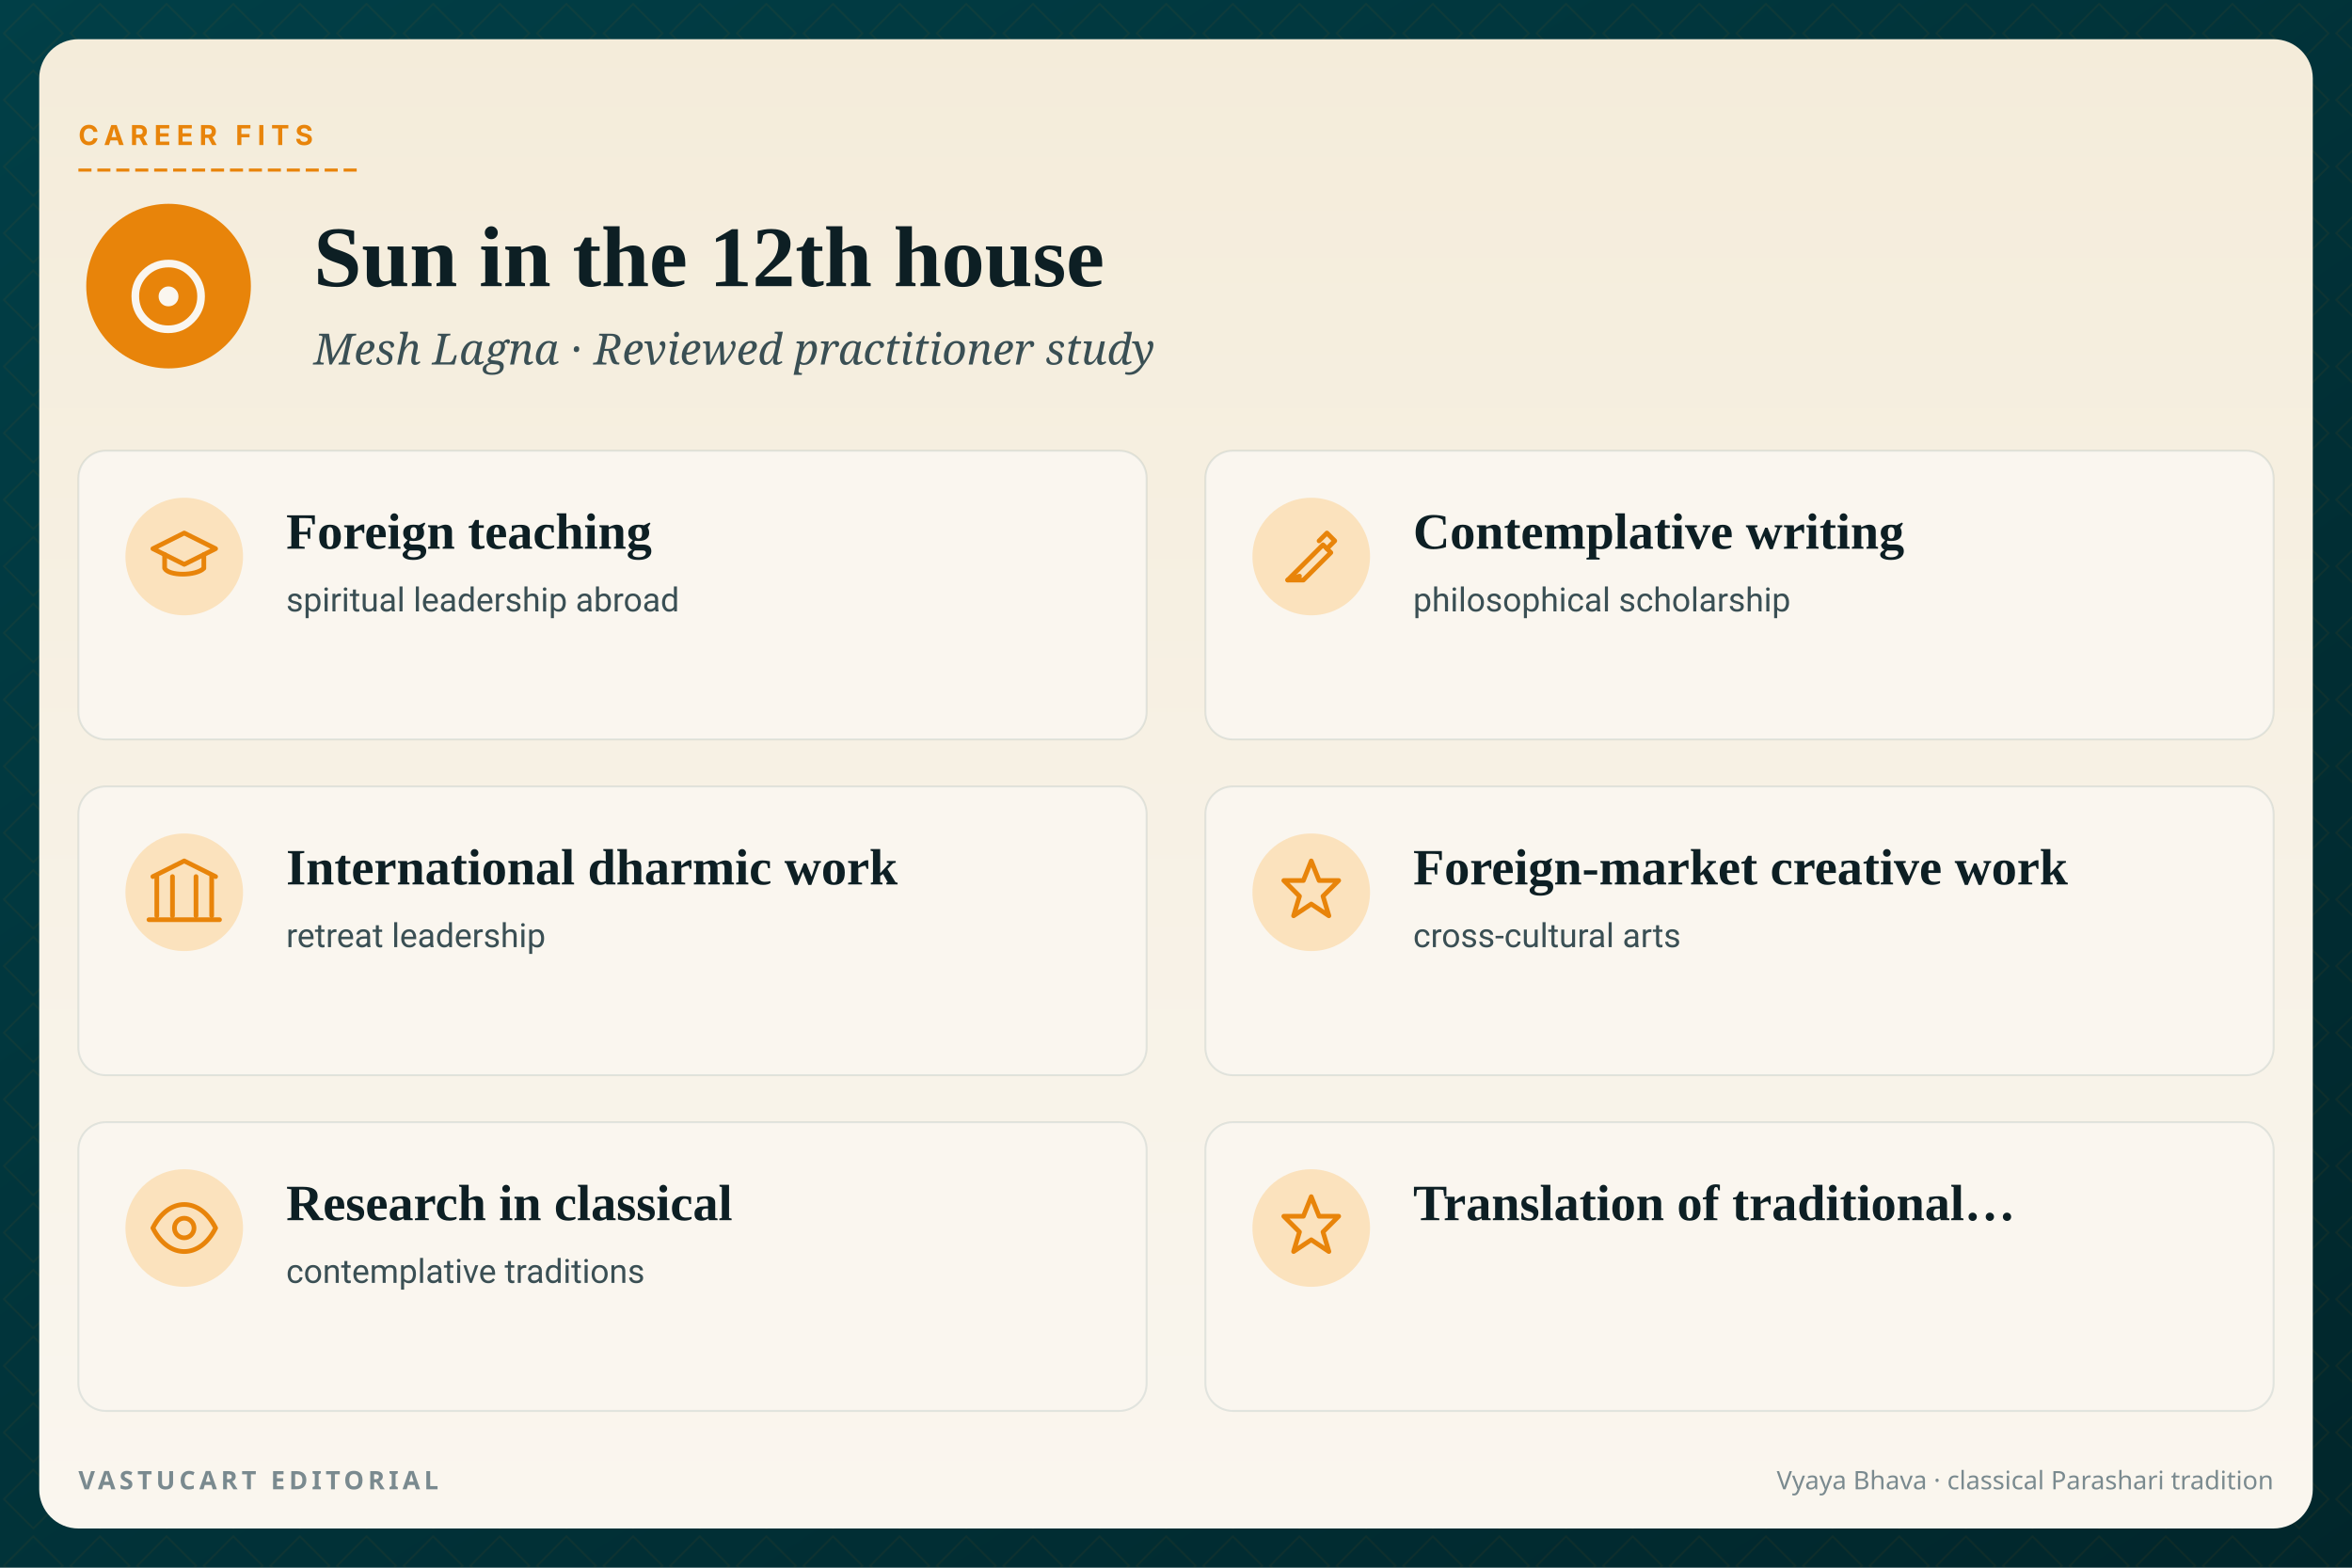
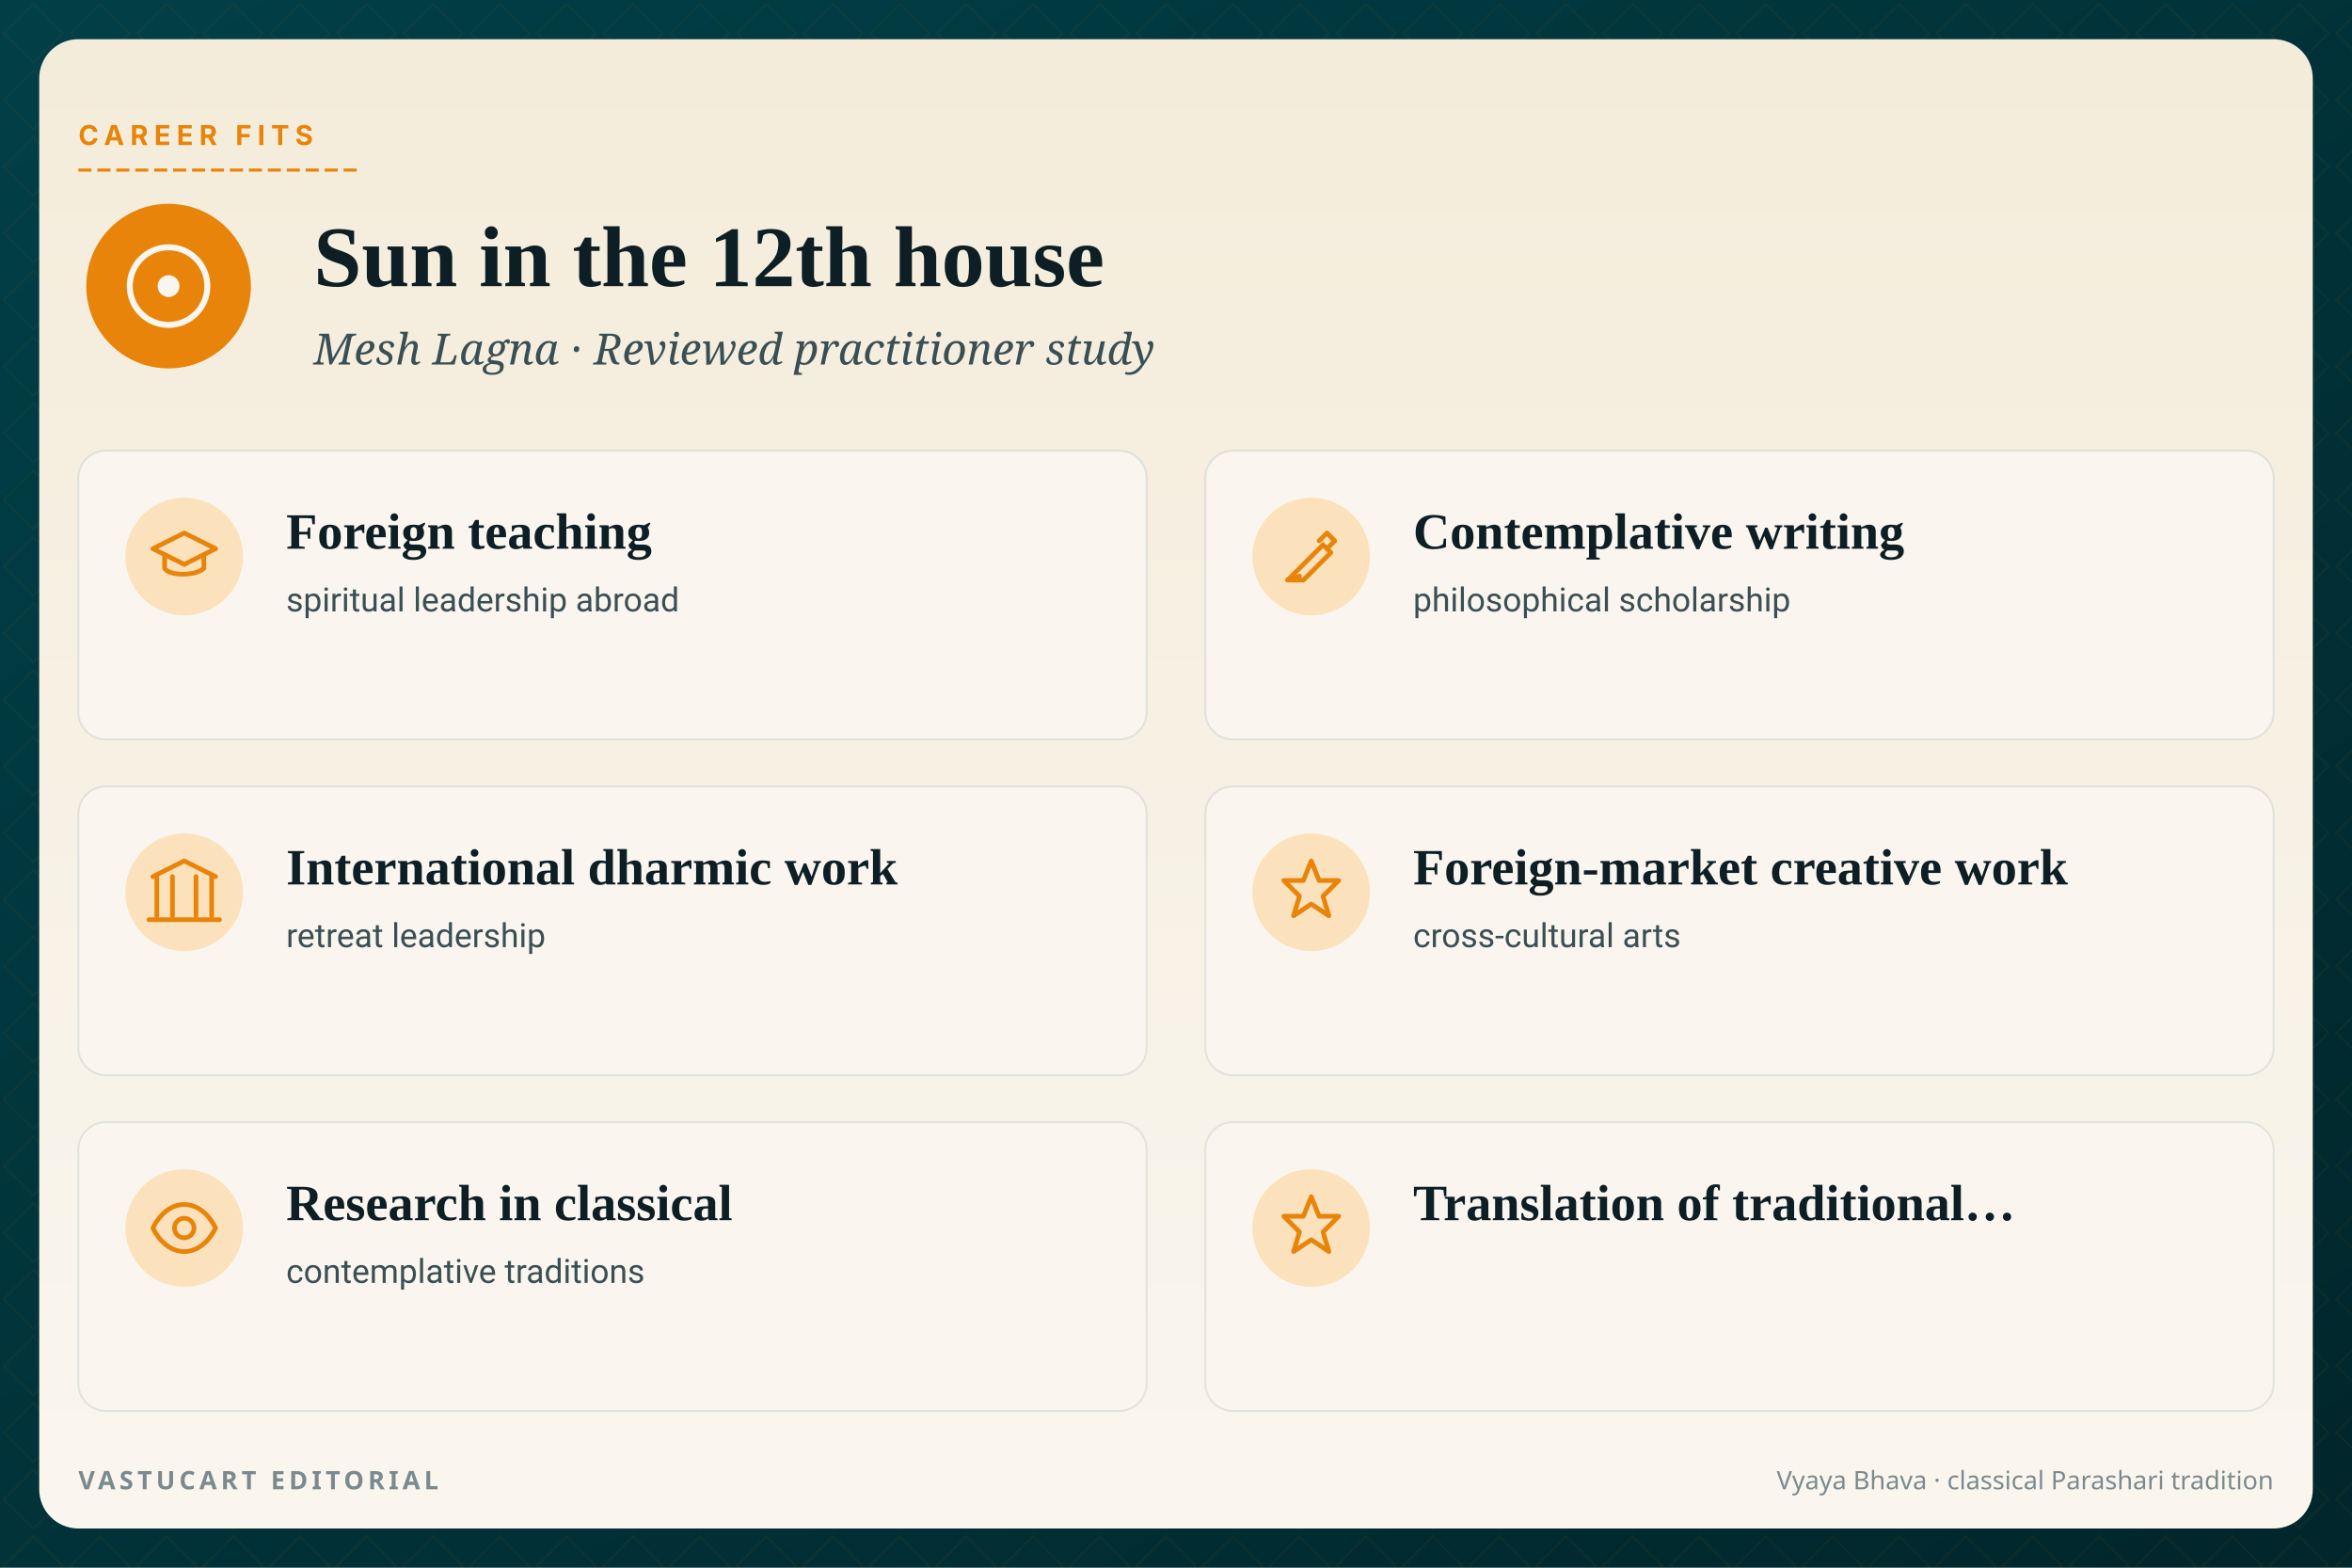
<svg xmlns="http://www.w3.org/2000/svg" viewBox="0 0 1200 800" role="img" aria-label="Sun in 12th house career fits for Mesh Lagna">
  <defs>
    <linearGradient id="bg" x1="0" y1="0" x2="1" y2="1">
      <stop offset="0%" stop-color="#013F47" />
      <stop offset="100%" stop-color="#01262b" />
    </linearGradient>
    <linearGradient id="cardBg" x1="0" y1="0" x2="0" y2="1">
      <stop offset="0%" stop-color="#F4ECDA" />
      <stop offset="100%" stop-color="#faf6ef" />
    </linearGradient>
    <pattern id="diamondPattern" x="0" y="0" width="34" height="34" patternUnits="userSpaceOnUse">
      <path d="M17 2 L32 17 L17 32 L2 17 Z" fill="none" stroke="#e8840a" stroke-opacity="0.06" stroke-width="1" />
    </pattern>
  </defs>
  <rect x="0" y="0" width="1200" height="800" fill="url(#bg)" />
  <rect x="0" y="0" width="1200" height="800" fill="url(#diamondPattern)" />
  <rect x="20" y="20" width="1160" height="760" rx="20" fill="url(#cardBg)" />
  <g>
    <text x="40" y="74" font-family="system-ui, -apple-system, sans-serif" font-size="14" font-weight="700" letter-spacing="3" fill="#e8840a">CAREER FITS</text>
    <text x="40" y="86" font-family="system-ui, -apple-system, sans-serif" font-size="14" font-weight="700" letter-spacing="3" fill="#e8840a">_______________</text>
    <circle cx="86" cy="146" r="42" fill="#e8840a" />
-     <text x="86" y="166" text-anchor="middle" font-family="Georgia, serif" font-size="48" font-weight="700" fill="#faf6ef">☉</text>
+     <g transform="translate(86 146)">
+       <g transform="scale(0.9)">
+         <circle cx="0" cy="0" r="22" stroke="#faf6ef" stroke-width="3.4" stroke-linecap="round" stroke-linejoin="round" fill="none" />
+         <circle cx="0" cy="0" r="4.5" fill="#faf6ef" stroke="#faf6ef" stroke-width="3.4" />
+       </g>
+     </g>
    <text x="160" y="146" font-family="Georgia, 'Times New Roman', serif" font-size="44" font-weight="700" fill="#0d1f24">Sun in the 12th house</text>
    <text x="160" y="186" font-family="Georgia, serif" font-style="italic" font-size="22" fill="#3a4f54">Mesh Lagna · Reviewed practitioner study</text>
  </g>
  <g>
    <rect x="40" y="230" width="545" height="147.333" rx="14" fill="#faf6ef" stroke="rgba(1,63,71,0.10)" stroke-width="1" />
    <circle cx="94" cy="284" r="30" fill="#FBE2BD" />
    <g transform="translate(74 264)" color="#e8840a">
      <g fill="none" stroke="currentColor" stroke-width="2.4" stroke-linecap="round" stroke-linejoin="round">
        <path d="M4 16 L20 8 L36 16 L20 24 Z" />
        <path d="M10 19 V26 c2 4 16 4 20 0 V19" />
      </g>
    </g>
    <text x="146" y="280" font-family="Georgia, 'Times New Roman', serif" font-size="26" font-weight="700" fill="#0d1f24">Foreign teaching</text>
    <text x="146" y="312" font-family="system-ui, -apple-system, 'Segoe UI', Roboto, sans-serif" font-size="17" fill="#3a4f54">spiritual leadership abroad</text>
  </g>
  <g>
    <rect x="615" y="230" width="545" height="147.333" rx="14" fill="#faf6ef" stroke="rgba(1,63,71,0.10)" stroke-width="1" />
    <circle cx="669" cy="284" r="30" fill="#FBE2BD" />
    <g transform="translate(649 264)" color="#e8840a">
      <g fill="none" stroke="currentColor" stroke-width="2.4" stroke-linecap="round" stroke-linejoin="round">
        <path d="M8 32 L12 28 L26 14 L30 18 L16 32 Z" />
        <path d="M24 12 L28 8 L32 12 L28 16" />
        <path d="M8 32 L14 30" />
      </g>
    </g>
    <text x="721" y="280" font-family="Georgia, 'Times New Roman', serif" font-size="26" font-weight="700" fill="#0d1f24">Contemplative writing</text>
    <text x="721" y="312" font-family="system-ui, -apple-system, 'Segoe UI', Roboto, sans-serif" font-size="17" fill="#3a4f54">philosophical scholarship</text>
  </g>
  <g>
    <rect x="40" y="401.333" width="545" height="147.333" rx="14" fill="#faf6ef" stroke="rgba(1,63,71,0.10)" stroke-width="1" />
    <circle cx="94" cy="455.333" r="30" fill="#FBE2BD" />
    <g transform="translate(74 435.3333)" color="#e8840a">
      <g fill="none" stroke="currentColor" stroke-width="2.4" stroke-linecap="round" stroke-linejoin="round">
        <path d="M4 12 L20 4 L36 12" />
        <path d="M6 12 V32" />
        <path d="M14 12 V32" />
        <path d="M26 12 V32" />
        <path d="M34 12 V32" />
        <path d="M2 34 L38 34" />
      </g>
    </g>
    <text x="146" y="451.333" font-family="Georgia, 'Times New Roman', serif" font-size="26" font-weight="700" fill="#0d1f24">International dharmic work</text>
    <text x="146" y="483.333" font-family="system-ui, -apple-system, 'Segoe UI', Roboto, sans-serif" font-size="17" fill="#3a4f54">retreat leadership</text>
  </g>
  <g>
    <rect x="615" y="401.333" width="545" height="147.333" rx="14" fill="#faf6ef" stroke="rgba(1,63,71,0.10)" stroke-width="1" />
    <circle cx="669" cy="455.333" r="30" fill="#FBE2BD" />
    <g transform="translate(649 435.3333)" color="#e8840a">
      <g fill="none" stroke="currentColor" stroke-width="2.4" stroke-linecap="round" stroke-linejoin="round">
        <path d="M20 4 L24 14 L34 14 L26 22 L29 32 L20 26 L11 32 L14 22 L6 14 L16 14 Z" />
      </g>
    </g>
    <text x="721" y="451.333" font-family="Georgia, 'Times New Roman', serif" font-size="26" font-weight="700" fill="#0d1f24">Foreign-market creative work</text>
    <text x="721" y="483.333" font-family="system-ui, -apple-system, 'Segoe UI', Roboto, sans-serif" font-size="17" fill="#3a4f54">cross-cultural arts</text>
  </g>
  <g>
    <rect x="40" y="572.667" width="545" height="147.333" rx="14" fill="#faf6ef" stroke="rgba(1,63,71,0.10)" stroke-width="1" />
    <circle cx="94" cy="626.667" r="30" fill="#FBE2BD" />
    <g transform="translate(74 606.6667)" color="#e8840a">
      <g fill="none" stroke="currentColor" stroke-width="2.4" stroke-linecap="round" stroke-linejoin="round">
        <path d="M4 20 C8 12 14 8 20 8 C26 8 32 12 36 20 C32 28 26 32 20 32 C14 32 8 28 4 20 Z" />
        <circle cx="20" cy="20" r="5" />
      </g>
    </g>
    <text x="146" y="622.667" font-family="Georgia, 'Times New Roman', serif" font-size="26" font-weight="700" fill="#0d1f24">Research in classical</text>
    <text x="146" y="654.667" font-family="system-ui, -apple-system, 'Segoe UI', Roboto, sans-serif" font-size="17" fill="#3a4f54">contemplative traditions</text>
  </g>
  <g>
    <rect x="615" y="572.667" width="545" height="147.333" rx="14" fill="#faf6ef" stroke="rgba(1,63,71,0.10)" stroke-width="1" />
    <circle cx="669" cy="626.667" r="30" fill="#FBE2BD" />
    <g transform="translate(649 606.6667)" color="#e8840a">
      <g fill="none" stroke="currentColor" stroke-width="2.4" stroke-linecap="round" stroke-linejoin="round">
        <path d="M20 4 L24 14 L34 14 L26 22 L29 32 L20 26 L11 32 L14 22 L6 14 L16 14 Z" />
      </g>
    </g>
    <text x="721" y="622.667" font-family="Georgia, 'Times New Roman', serif" font-size="26" font-weight="700" fill="#0d1f24">Translation of traditional…</text>
  </g>
  <text x="40" y="760" font-family="system-ui, sans-serif" font-size="13" font-weight="600" letter-spacing="2" fill="#7a8a8f">VASTUCART EDITORIAL</text>
  <text x="1160" y="760" text-anchor="end" font-family="system-ui, sans-serif" font-size="13" fill="#7a8a8f">Vyaya Bhava · classical Parashari tradition</text>
</svg>
